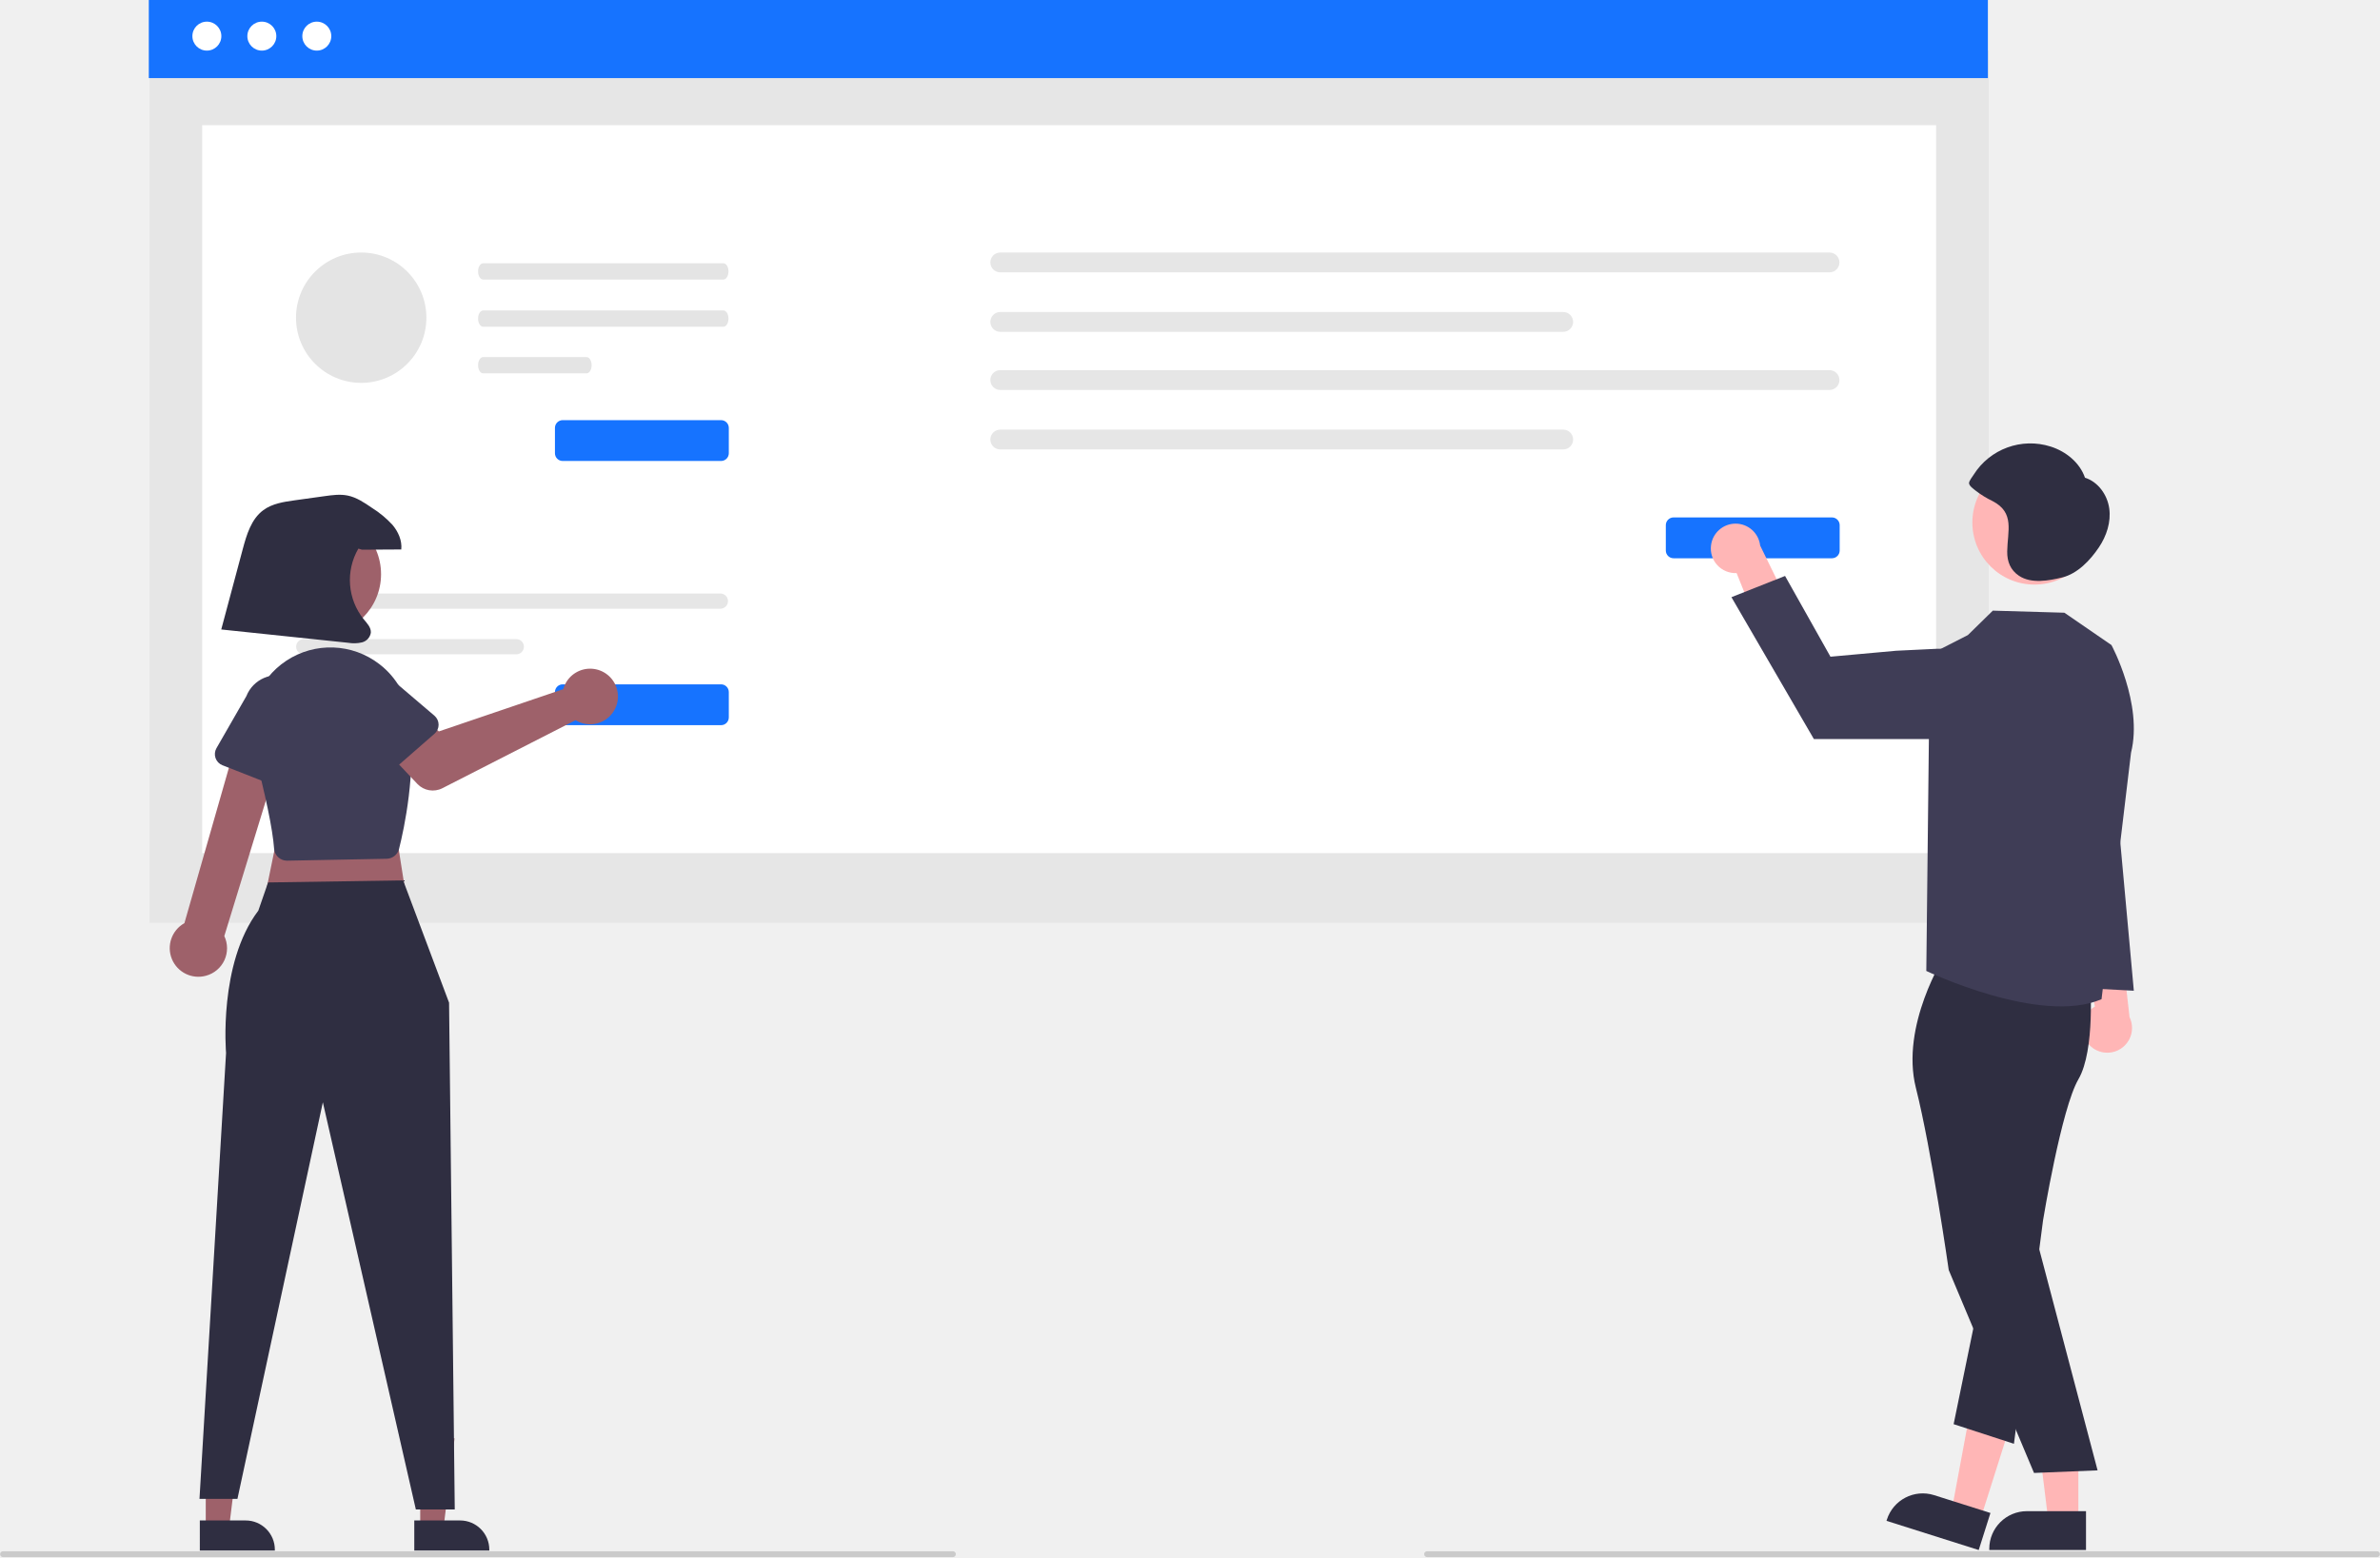
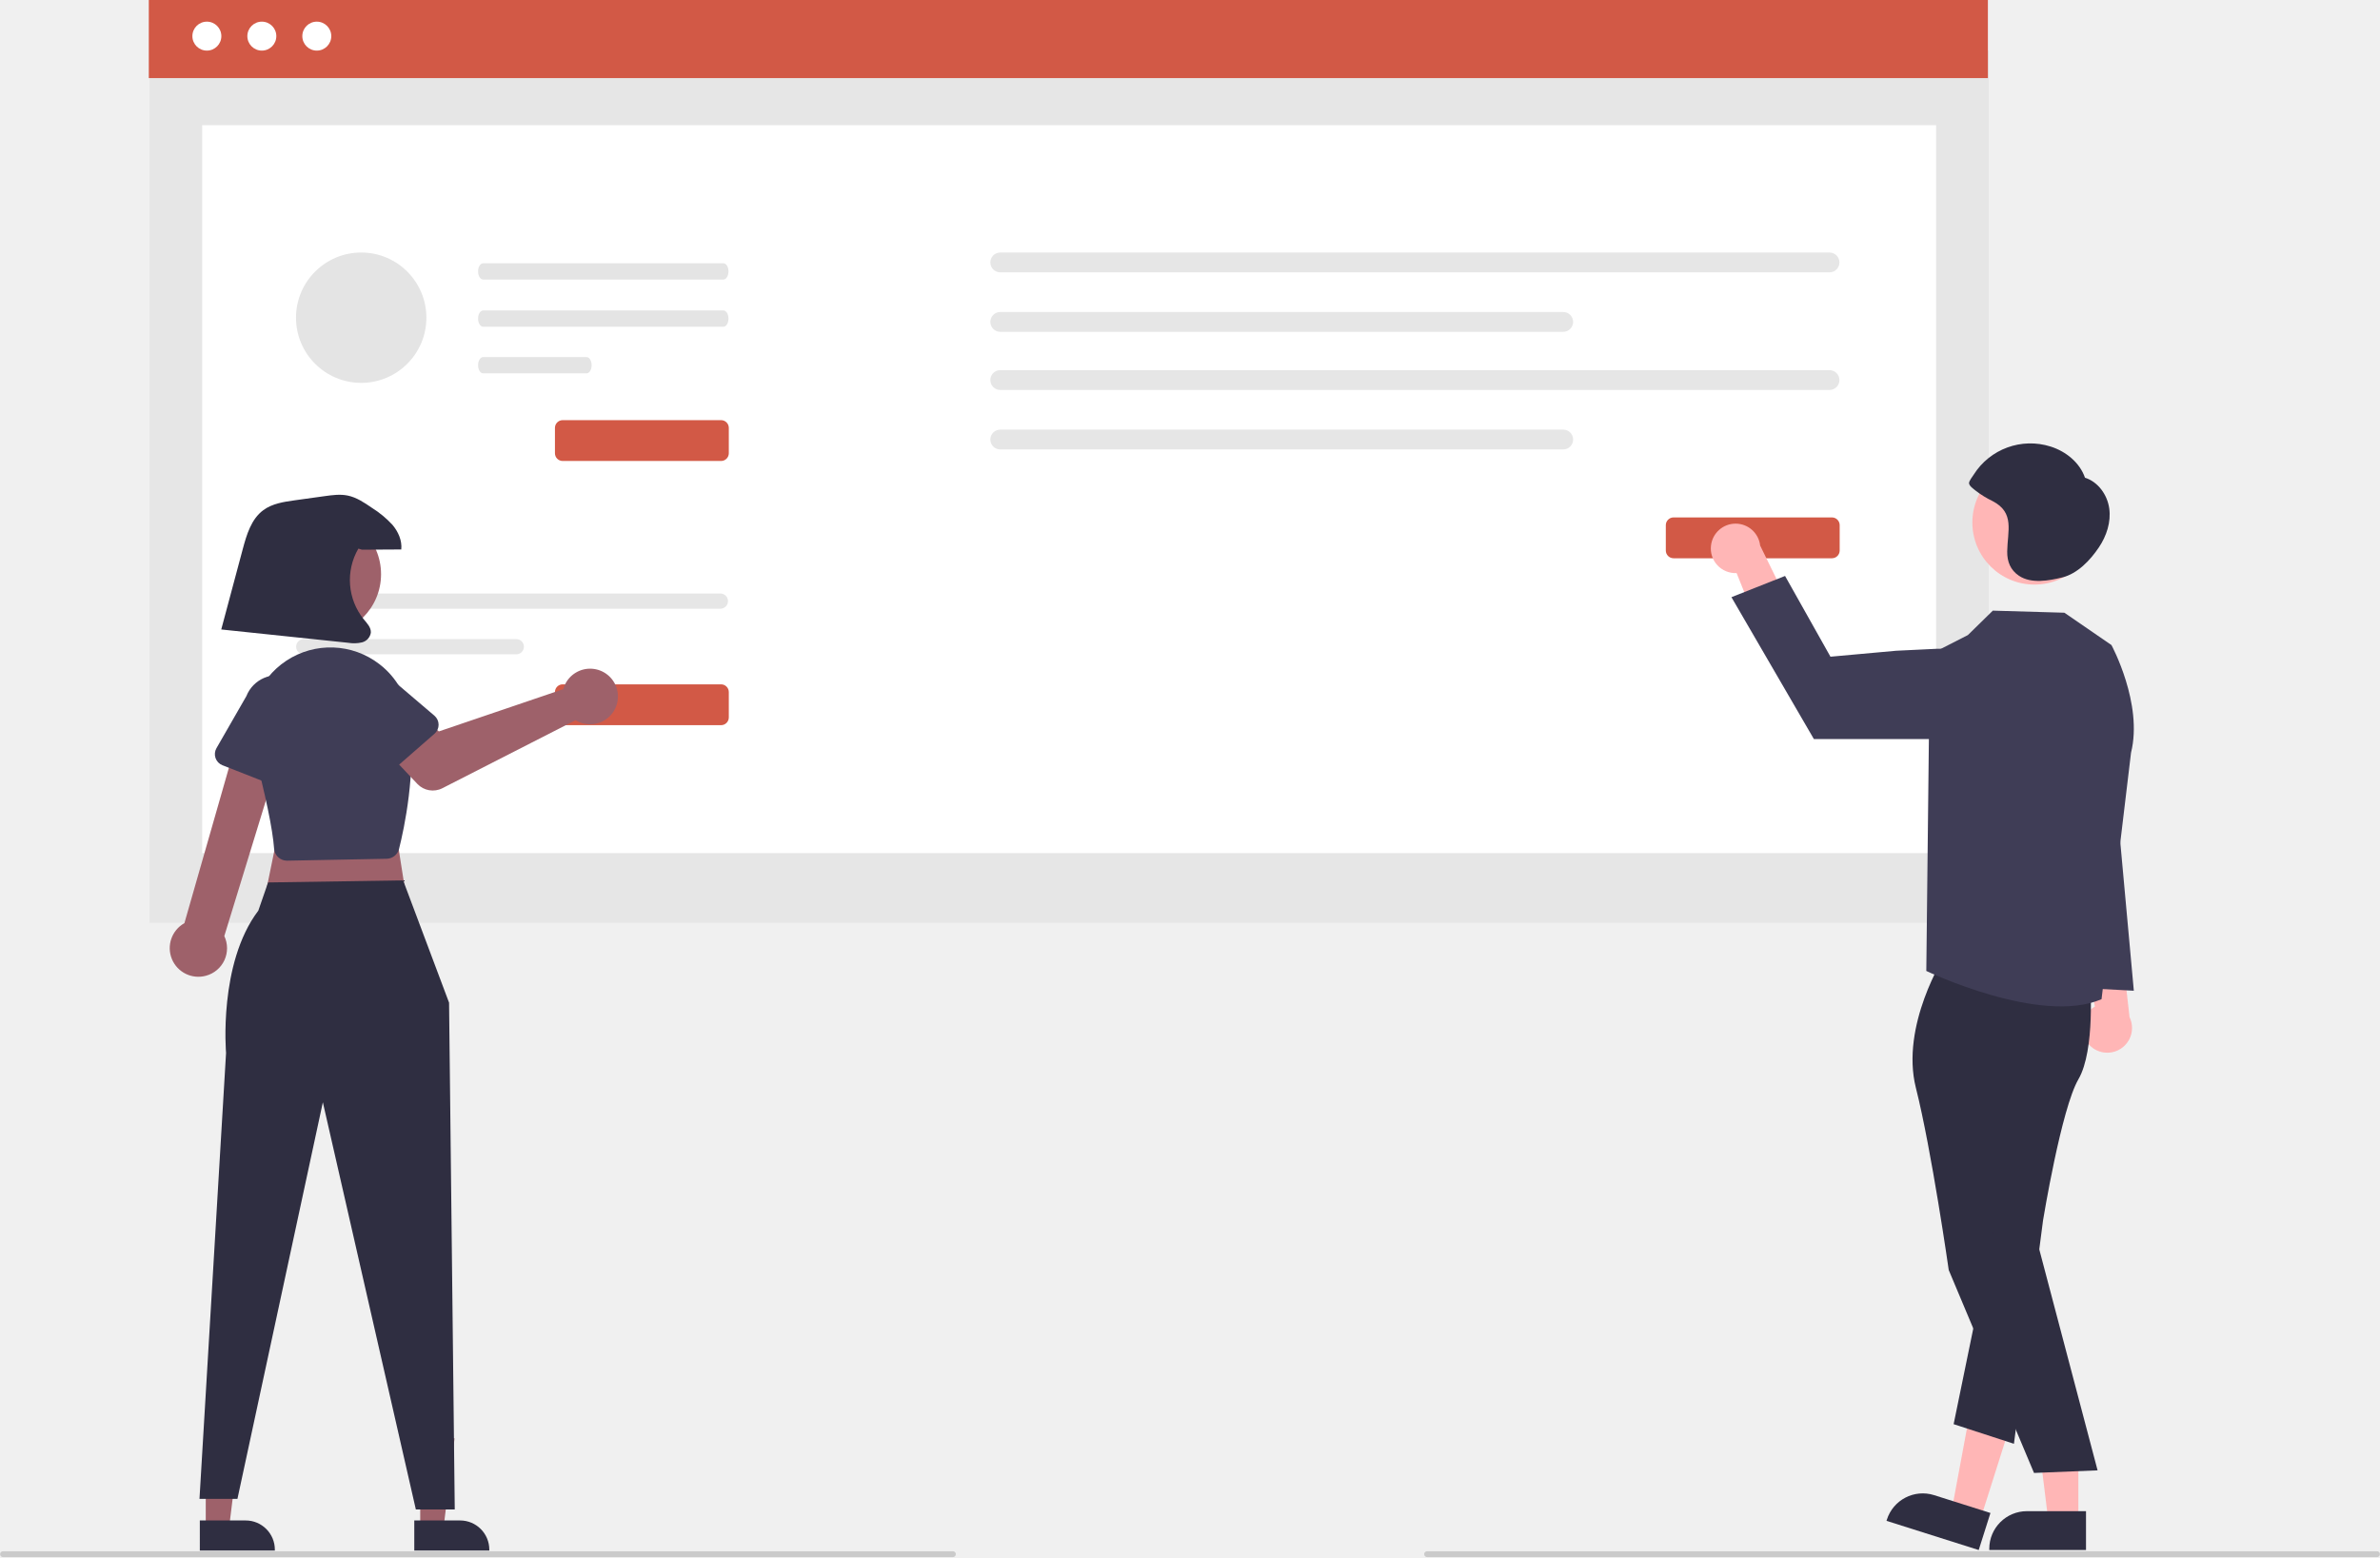
<svg xmlns="http://www.w3.org/2000/svg" id="ee38abc9-dc4f-4e1a-883a-6567bef3cfb6" data-name="Layer 1" width="972.675" height="636.537" viewBox="0 0 972.675 636.537">
  <path d="M967.084,558.393a10.056,10.056,0,0,1,2.728-15.176l-6.582-35.123,17.12,7.193,3.626,32.251a10.11,10.11,0,0,1-16.892,10.856Z" transform="translate(-113.6623 -131.7314)" fill="#ffb6b6" />
  <rect id="f38b076b-59d8-4a3a-9764-ba710fdc09c8" data-name="Rectangle 62" x="61.138" y="20.606" width="751.606" height="356.65" fill="#e6e6e6" />
  <rect id="a3e272cc-df3f-4d80-b321-62d216886f20" data-name="Rectangle 75" x="82.63" y="51.189" width="708.622" height="297.564" fill="#fff" />
-   <rect id="e835d13b-e721-4725-9202-bbf482b4bd3b" data-name="Rectangle 80" x="60.817" width="751.606" height="31.93" fill="#1673ff" />
+   <rect id="e835d13b-e721-4725-9202-bbf482b4bd3b" data-name="Rectangle 80" x="60.817" width="751.606" height="31.93" fill="#D25946" />
  <circle id="be4979c6-1dab-43b6-a6ee-71cd46d62419" data-name="Ellipse 90" cx="84.545" cy="14.769" r="5.918" fill="#fff" />
  <circle id="b0ea5047-583b-4910-b1a7-8a4b76ab40b8" data-name="Ellipse 91" cx="107.009" cy="14.769" r="5.918" fill="#fff" />
  <circle id="f37d9a3e-ad35-4554-bb71-f31101cbe222" data-name="Ellipse 92" cx="129.473" cy="14.769" r="5.918" fill="#fff" />
  <path id="bb164f67-fbc5-46a9-bc53-51bf316e72eb" data-name="Path 142" d="M237.734,374.365a3.106,3.106,0,0,0,0,6.211h170.406a3.106,3.106,0,0,0,0-6.211Z" transform="translate(-113.6623 -131.7314)" fill="#e6e6e6" />
  <path id="a443cdab-5007-48b4-8b70-6d9701024bb2" data-name="Path 143" d="M237.734,393a3.106,3.106,0,0,0,0,6.211h86.996a3.106,3.106,0,0,0,0-6.211Z" transform="translate(-113.6623 -131.7314)" fill="#e6e6e6" />
-   <path id="f7d6bd93-8cee-4d05-900c-0964279c7a84" data-name="Path 154" d="M408.355,428.181H343.623a3.166,3.166,0,0,1-3.162-3.162V414.648a3.166,3.166,0,0,1,3.162-3.162h64.731a3.166,3.166,0,0,1,3.162,3.162V425.019A3.166,3.166,0,0,1,408.355,428.181Z" transform="translate(-113.6623 -131.7314)" fill="#1673ff" />
-   <path id="b9375ed9-a91c-4567-8040-b14da9424350" data-name="Path 154" d="M408.355,320.181H343.623a3.166,3.166,0,0,1-3.162-3.162V306.648a3.166,3.166,0,0,1,3.162-3.162h64.731a3.166,3.166,0,0,1,3.162,3.162V317.019A3.166,3.166,0,0,1,408.355,320.181Z" transform="translate(-113.6623 -131.7314)" fill="#1673ff" />
+   <path id="f7d6bd93-8cee-4d05-900c-0964279c7a84" data-name="Path 154" d="M408.355,428.181H343.623a3.166,3.166,0,0,1-3.162-3.162V414.648a3.166,3.166,0,0,1,3.162-3.162h64.731a3.166,3.166,0,0,1,3.162,3.162V425.019A3.166,3.166,0,0,1,408.355,428.181Z" transform="translate(-113.6623 -131.7314)" fill="#D25946" />
+   <path id="b9375ed9-a91c-4567-8040-b14da9424350" data-name="Path 154" d="M408.355,320.181H343.623a3.166,3.166,0,0,1-3.162-3.162V306.648a3.166,3.166,0,0,1,3.162-3.162h64.731a3.166,3.166,0,0,1,3.162,3.162V317.019A3.166,3.166,0,0,1,408.355,320.181Z" transform="translate(-113.6623 -131.7314)" fill="#D25946" />
  <path id="e51c2c64-3ae5-421d-97d2-6993e1b4a0e1" data-name="Path 142" d="M522.45,234.962a4.052,4.052,0,0,0,0,8.104H861.361a4.052,4.052,0,0,0,0-8.104Z" transform="translate(-113.6623 -131.7314)" fill="#e6e6e6" />
  <path id="bb6ebd78-ef21-4bf3-8138-c36b4f5ae8d3" data-name="Path 143" d="M522.45,259.277a4.052,4.052,0,0,0,0,8.104H752.524a4.052,4.052,0,0,0,0-8.104Z" transform="translate(-113.6623 -131.7314)" fill="#e6e6e6" />
  <path id="b0279cb1-e051-4fdd-8ff4-a6bdaa244cb4" data-name="Path 142" d="M522.45,283.042a4.052,4.052,0,0,0,0,8.104H861.361a4.052,4.052,0,0,0,0-8.104Z" transform="translate(-113.6623 -131.7314)" fill="#e6e6e6" />
  <path id="b8fe22d0-d29e-4fd2-8057-acce26acd380" data-name="Path 143" d="M522.45,307.358a4.052,4.052,0,0,0,0,8.104H752.524a4.052,4.052,0,0,0,0-8.104Z" transform="translate(-113.6623 -131.7314)" fill="#e6e6e6" />
-   <path id="e1b0698e-7706-4223-aefd-57a6dfde5692" data-name="Path 154" d="M862.355,359.948H797.623a3.166,3.166,0,0,1-3.162-3.162V346.414a3.166,3.166,0,0,1,3.162-3.162h64.731a3.166,3.166,0,0,1,3.162,3.162v10.371A3.166,3.166,0,0,1,862.355,359.948Z" transform="translate(-113.6623 -131.7314)" fill="#1673ff" />
+   <path id="e1b0698e-7706-4223-aefd-57a6dfde5692" data-name="Path 154" d="M862.355,359.948H797.623a3.166,3.166,0,0,1-3.162-3.162V346.414a3.166,3.166,0,0,1,3.162-3.162h64.731a3.166,3.166,0,0,1,3.162,3.162v10.371A3.166,3.166,0,0,1,862.355,359.948Z" transform="translate(-113.6623 -131.7314)" fill="#D25946" />
  <path id="f8f2501b-24d6-4bc5-9452-5f6747352c8d" data-name="Path 155" d="M311.127,239.351c-1.15.004-2.081,1.497-2.078,3.336.002,1.834.931,3.319,2.078,3.323h98.18c1.15-.004,2.081-1.497,2.078-3.336-.002-1.834-.931-3.319-2.078-3.323Z" transform="translate(-113.6623 -131.7314)" fill="#e4e4e4" />
  <path id="bf240ba4-7ac6-4616-9791-82be96e2dade" data-name="Path 156" d="M311.127,258.643c-1.15.004-2.081,1.497-2.078,3.336.002,1.834.931,3.319,2.078,3.323h98.18c1.15-.004,2.081-1.497,2.078-3.336-.002-1.834-.931-3.319-2.078-3.323Z" transform="translate(-113.6623 -131.7314)" fill="#e4e4e4" />
  <path id="a4452d36-433f-4f97-99ed-f04c2decb731" data-name="Path 157" d="M311.127,277.702c-1.15.004-2.081,1.497-2.078,3.336.002,1.834.931,3.319,2.078,3.323h42.247c1.15-.004,2.081-1.497,2.078-3.336-.002-1.834-.931-3.319-2.078-3.323Z" transform="translate(-113.6623 -131.7314)" fill="#e4e4e4" />
  <circle cx="147.615" cy="129.872" r="26.642" fill="#e4e4e4" />
  <path d="M812.935,354.671a10.056,10.056,0,0,0,10.453,11.335l13.316,33.161,10.577-15.263-14.266-29.151a10.11,10.11,0,0,0-20.079-.082Z" transform="translate(-113.6623 -131.7314)" fill="#ffb6b6" />
  <polygon points="849.397 621.765 837.138 621.765 831.305 574.477 849.4 574.478 849.397 621.765" fill="#ffb6b6" />
  <path d="M966.186,765.381l-39.531-.001v-.5A15.387,15.387,0,0,1,942.042,749.493h.001l24.144.001Z" transform="translate(-113.6623 -131.7314)" fill="#2f2e41" />
  <polygon points="809.279 621.376 797.591 617.675 806.302 570.832 823.552 576.294 809.279 621.376" fill="#ffb6b6" />
  <path d="M922.336,765.381l-37.687-11.932.151-.477A15.387,15.387,0,0,1,904.112,742.947l.001 0,23.018,7.288Z" transform="translate(-113.6623 -131.7314)" fill="#2f2e41" />
  <path d="M908.421,522.381s-18.19,28.562-11.762,54.054,13.428,74.492,13.428,74.492l34.852,82.943,25.98-1.06-25.8-97.793,1.02-65.386s17.932-31.249,14.44-40.977S908.421,522.381,908.421,522.381Z" transform="translate(-113.6623 -131.7314)" fill="#2f2e41" />
  <path d="M967.849,532.593s2.238,28.335-4.762,40.335-14.458,57.673-14.458,57.673l-11.898,91.346-24.644-8.02L933.101,611.585l16.517-80.504Z" transform="translate(-113.6623 -131.7314)" fill="#2f2e41" />
  <path d="M976.586,395.427l-19.228-13.216-29.26-.85-10.19,9.99-15.55,7.941-1.44,129.364s46.565,22.319,71.617,11.546l12.051-100.774C989.586,419.427,976.586,395.427,976.586,395.427Z" transform="translate(-113.6623 -131.7314)" fill="#3f3d56" />
  <path d="M906.264,433.861H854.976l-33.696-58.002,21.911-8.679,18.556,33.008,26.857-2.431,16.769-.811a18.468,18.468,0,0,1,19.222,20.697h0A18.49,18.49,0,0,1,906.264,433.861Z" transform="translate(-113.6623 -131.7314)" fill="#3f3d56" />
  <circle cx="831.452" cy="213.606" r="25.37" fill="#ffb6b6" />
  <path d="M975.683,339.566c-.779-5.57-4.551-10.858-9.916-12.546-2.131-6.189-7.776-10.745-14.012-12.731a27.372,27.372,0,0,0-31.467,11.477c-.477.75-1.945,2.594-1.904,3.49.052,1.137,1.792,2.312,2.666,3.029a39.086,39.086,0,0,0,6.97,4.302c9.123,4.73,6.086,12.162,5.962,20.585-.06,4.093,1.306,7.588,4.797,9.926,5.037,3.374,12.246,2.032,17.727.678,6.219-1.537,11.389-7,14.936-12.268C974.583,350.842,976.462,345.135,975.683,339.566Z" transform="translate(-113.6623 -131.7314)" fill="#2f2e41" />
  <polygon points="862.197 296.725 872.069 405.008 840.352 403.307 862.197 296.725" fill="#3f3d56" />
  <path d="M1085.147,768.269H696.853a1.191,1.191,0,0,1,0-2.381h388.294a1.191,1.191,0,0,1,0,2.381Z" transform="translate(-113.6623 -131.7314)" fill="#cacaca" />
  <polygon points="84.089 624.666 93.598 624.666 98.122 587.987 84.087 587.987 84.089 624.666" fill="#9e616a" />
  <path d="M195.326,753.293,214.053,753.292h.001a11.935,11.935,0,0,1,11.935,11.934v.388l-30.662.001Z" transform="translate(-113.6623 -131.7314)" fill="#2f2e41" />
  <polygon points="171.738 624.666 181.247 624.666 185.771 587.987 171.736 587.987 171.738 624.666" fill="#9e616a" />
  <path d="M282.974,753.293l18.727-.001h.001a11.935,11.935,0,0,1,11.935,11.934v.388l-30.662.001Z" transform="translate(-113.6623 -131.7314)" fill="#2f2e41" />
  <polygon points="160.256 329.996 166.461 369.554 107.512 370.33 115.268 332.323 160.256 329.996" fill="#9e616a" />
  <path d="M278.413,491.627l18.775,49.993,2.327,207.179H283.614l-38.007-166.457-34.904,162.112H195.19l10.859-182.279s-3.202-36.585,13.186-58.174l3.989-11.525Z" transform="translate(-113.6623 -131.7314)" fill="#2f2e41" />
  <path d="M197.878,530.599a11.637,11.637,0,0,0,7.456-16.211l25.078-81.761-18.446-3.656-22.936,80.142a11.7,11.7,0,0,0,8.848,21.486Z" transform="translate(-113.6623 -131.7314)" fill="#9e616a" />
  <path d="M230.953,483.575a5.285,5.285,0,0,1-1.025-.101h0a5.301,5.301,0,0,1-4.246-4.803c-.583-7.984-3.472-21.88-8.587-41.305a32.691,32.691,0,0,1,51.621-34.137,32.269,32.269,0,0,1,12.45,22.068c2.542,22.388-2.251,44.865-4.429,53.49a5.312,5.312,0,0,1-5.035,4.002L231.066,483.574C231.028,483.575,230.991,483.575,230.953,483.575Z" transform="translate(-113.6623 -131.7314)" fill="#3f3d56" />
  <path d="M344.481,411.757a11.402,11.402,0,0,0-.6,1.692l-50.864,17.284-9.828-8.586-14.897,13.139,15.922,16.891a8.666,8.666,0,0,0,10.248,1.773l54.428-27.802a11.371,11.371,0,1,0-4.409-14.392Z" transform="translate(-113.6623 -131.7314)" fill="#9e616a" />
  <path d="M291.244,431.678l-18.542,16.195a4.875,4.875,0,0,1-7.308-1.037l-13.263-20.653a13.537,13.537,0,0,1,20.444-17.751l18.624,15.864a4.875,4.875,0,0,1,.045,7.381Z" transform="translate(-113.6623 -131.7314)" fill="#3f3d56" />
  <path d="M227.482,453.561l-22.914-9.002a4.875,4.875,0,0,1-2.445-6.965l12.226-21.283a13.537,13.537,0,0,1,25.171,9.974l-5.506,23.837a4.875,4.875,0,0,1-6.531,3.438Z" transform="translate(-113.6623 -131.7314)" fill="#3f3d56" />
  <circle cx="130.806" cy="234.729" r="24.925" fill="#9e616a" />
  <path d="M503.147,768.269H114.853a1.191,1.191,0,0,1,0-2.381H503.147a1.191,1.191,0,0,1,0,2.381Z" transform="translate(-113.6623 -131.7314)" fill="#cacaca" />
  <path d="M261.614,356.441q8.021-.045,16.043-.09c.38-3.645-1.242-7.271-3.605-10.071a41.058,41.058,0,0,0-8.446-6.982c-3.067-2.105-6.245-4.258-9.892-4.994-3.057-.617-6.216-.189-9.304.241q-6.143.854-12.285,1.708c-4.495.625-9.198,1.332-12.849,4.028-4.938,3.646-6.826,10.034-8.413,15.962l-8.782,32.816,51.871,5.441a14.261,14.261,0,0,0,5.653-.164,4.859,4.859,0,0,0,3.615-3.952c.149-2.115-1.529-3.847-2.892-5.472a25.562,25.562,0,0,1-2.205-28.906Z" transform="translate(-113.6623 -131.7314)" fill="#2f2e41" />
</svg>
